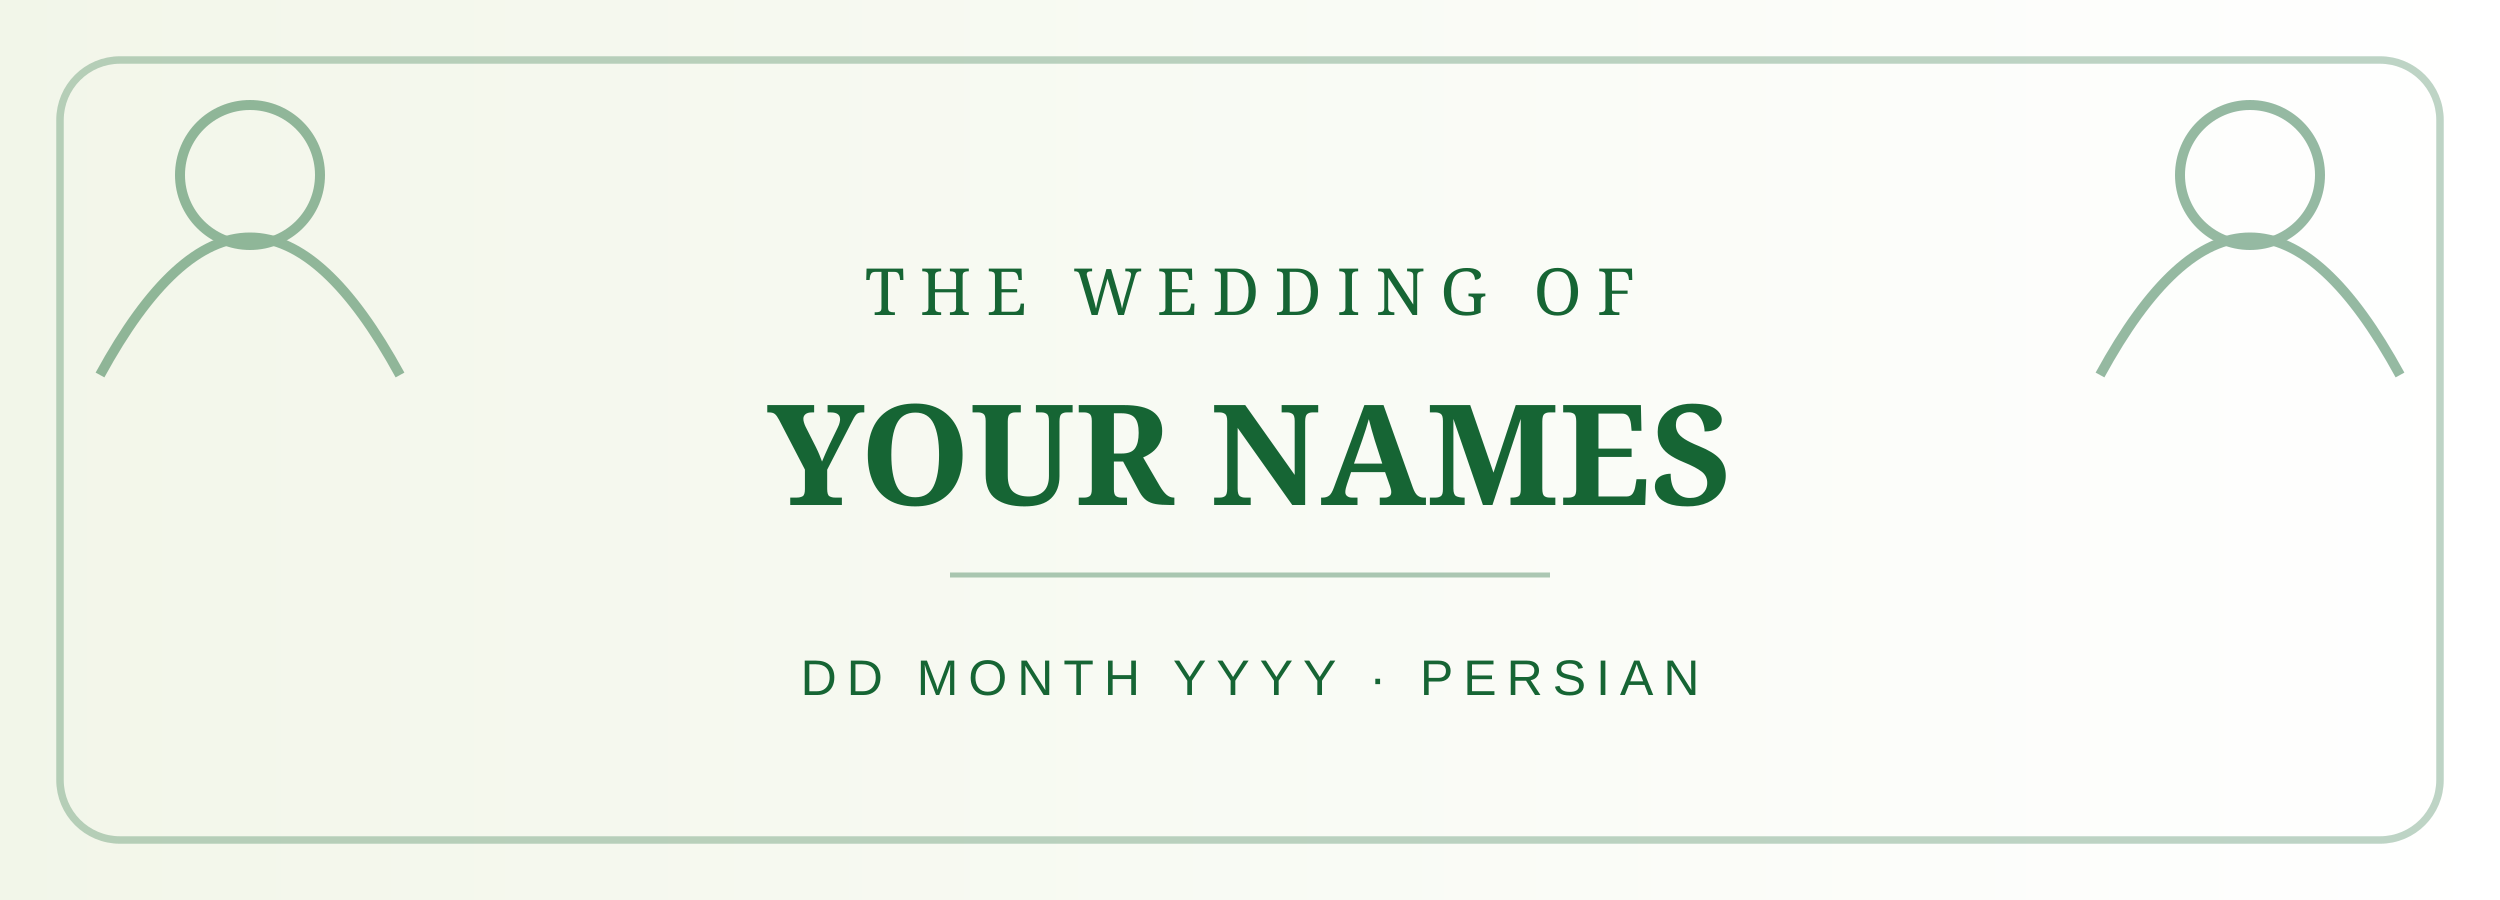
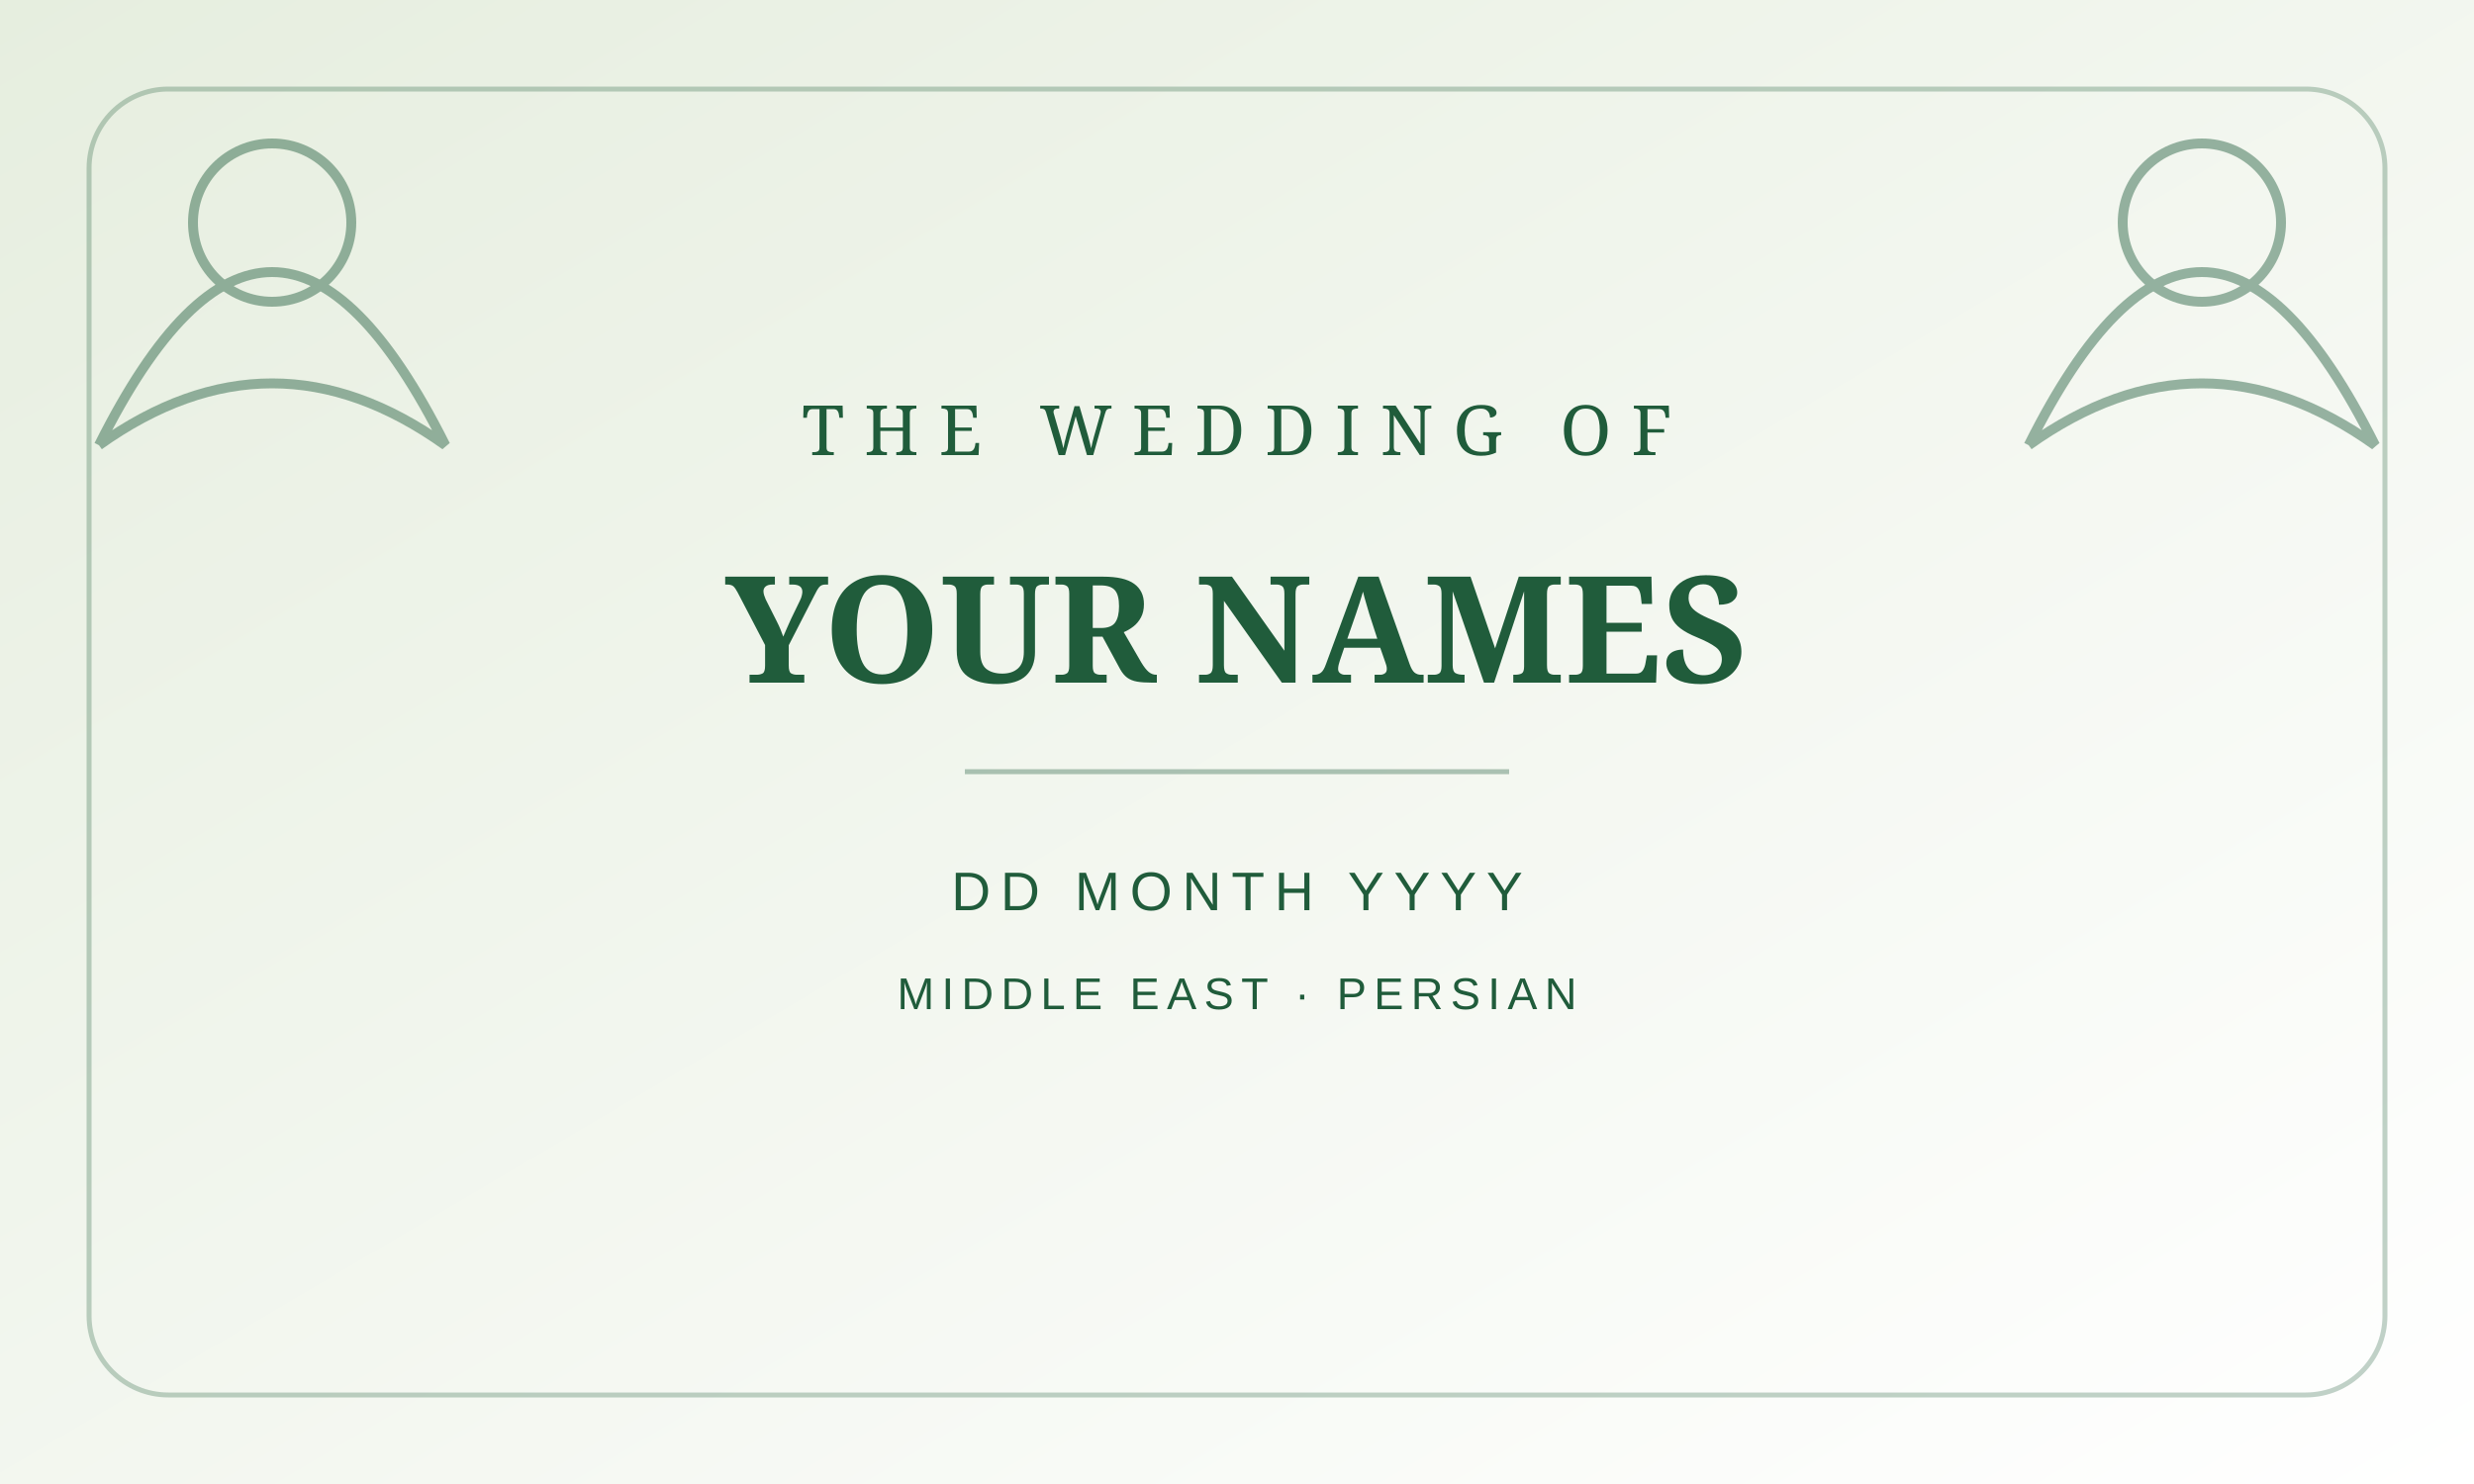
- <svg xmlns="http://www.w3.org/2000/svg" viewBox="0 0 500 180" role="img" aria-label="Persian Garden wedding invitation visual">
+ <svg xmlns="http://www.w3.org/2000/svg" viewBox="0 0 500 300">
  <defs>
-     <linearGradient id="g" x1="0" x2="1">
-       <stop stop-color="#f2f6e9" />
+     <linearGradient id="bg" x1="0" y1="0" x2="1" y2="1">
+       <stop stop-color="#e6eedf" />
      <stop offset="1" stop-color="#ffffff" />
    </linearGradient>
+     <filter id="shadow">
+       <feDropShadow dx="0" dy="5" stdDeviation="6" flood-opacity=".12" />
+     </filter>
  </defs>
-   <rect width="500" height="180" fill="url(#g)" />
-   <g fill="none" stroke="#166534" stroke-width="2" opacity=".45">
-     <path d="M20 75q30-55 60 0M420 75q30-55 60 0" />
-     <circle cx="50" cy="35" r="14" />
-     <circle cx="450" cy="35" r="14" />
+   <rect width="500" height="300" fill="url(#bg)" />
+   <g fill="none" stroke="#205c3b" opacity=".45" stroke-width="2">
+     <path d="M20 90q35-70 70 0q-35-25-70 0M410 90q35-70 70 0q-35-25-70 0" />
+     <circle cx="55" cy="45" r="16" />
+     <circle cx="445" cy="45" r="16" />
  </g>
-   <rect x="12" y="12" width="476" height="156" rx="12" fill="none" stroke="#166534" stroke-width="1.5" opacity=".28" />
-   <text x="250" y="63" text-anchor="middle" font-family="Georgia,serif" font-size="13" fill="#166534" letter-spacing="3">THE WEDDING OF</text>
-   <text x="250" y="101" text-anchor="middle" font-family="Georgia,serif" font-size="28" font-weight="700" fill="#166534">YOUR NAMES</text>
-   <line x1="190" y1="115" x2="310" y2="115" stroke="#166534" opacity=".35" />
-   <text x="250" y="139" text-anchor="middle" font-family="Arial,sans-serif" font-size="10" fill="#166534" letter-spacing="2">DD MONTH YYYY · PERSIAN</text>
+   <rect x="18" y="18" width="464" height="264" rx="16" fill="none" stroke="#205c3b" opacity=".28" />
+   <g text-anchor="middle" fill="#205c3b">
+     <text x="250" y="92" font-family="Georgia,serif" font-size="14" letter-spacing="4">THE WEDDING OF</text>
+     <text x="250" y="138" font-family="Georgia,serif" font-size="30" font-weight="700">YOUR NAMES</text>
+     <line x1="195" y1="156" x2="305" y2="156" stroke="#205c3b" opacity=".35" />
+     <text x="250" y="184" font-family="Arial,sans-serif" font-size="11" letter-spacing="2">DD MONTH YYYY</text>
+     <text x="250" y="204" font-family="Arial,sans-serif" font-size="9" letter-spacing="1.5">MIDDLE EAST · PERSIAN</text>
+   </g>
</svg>
